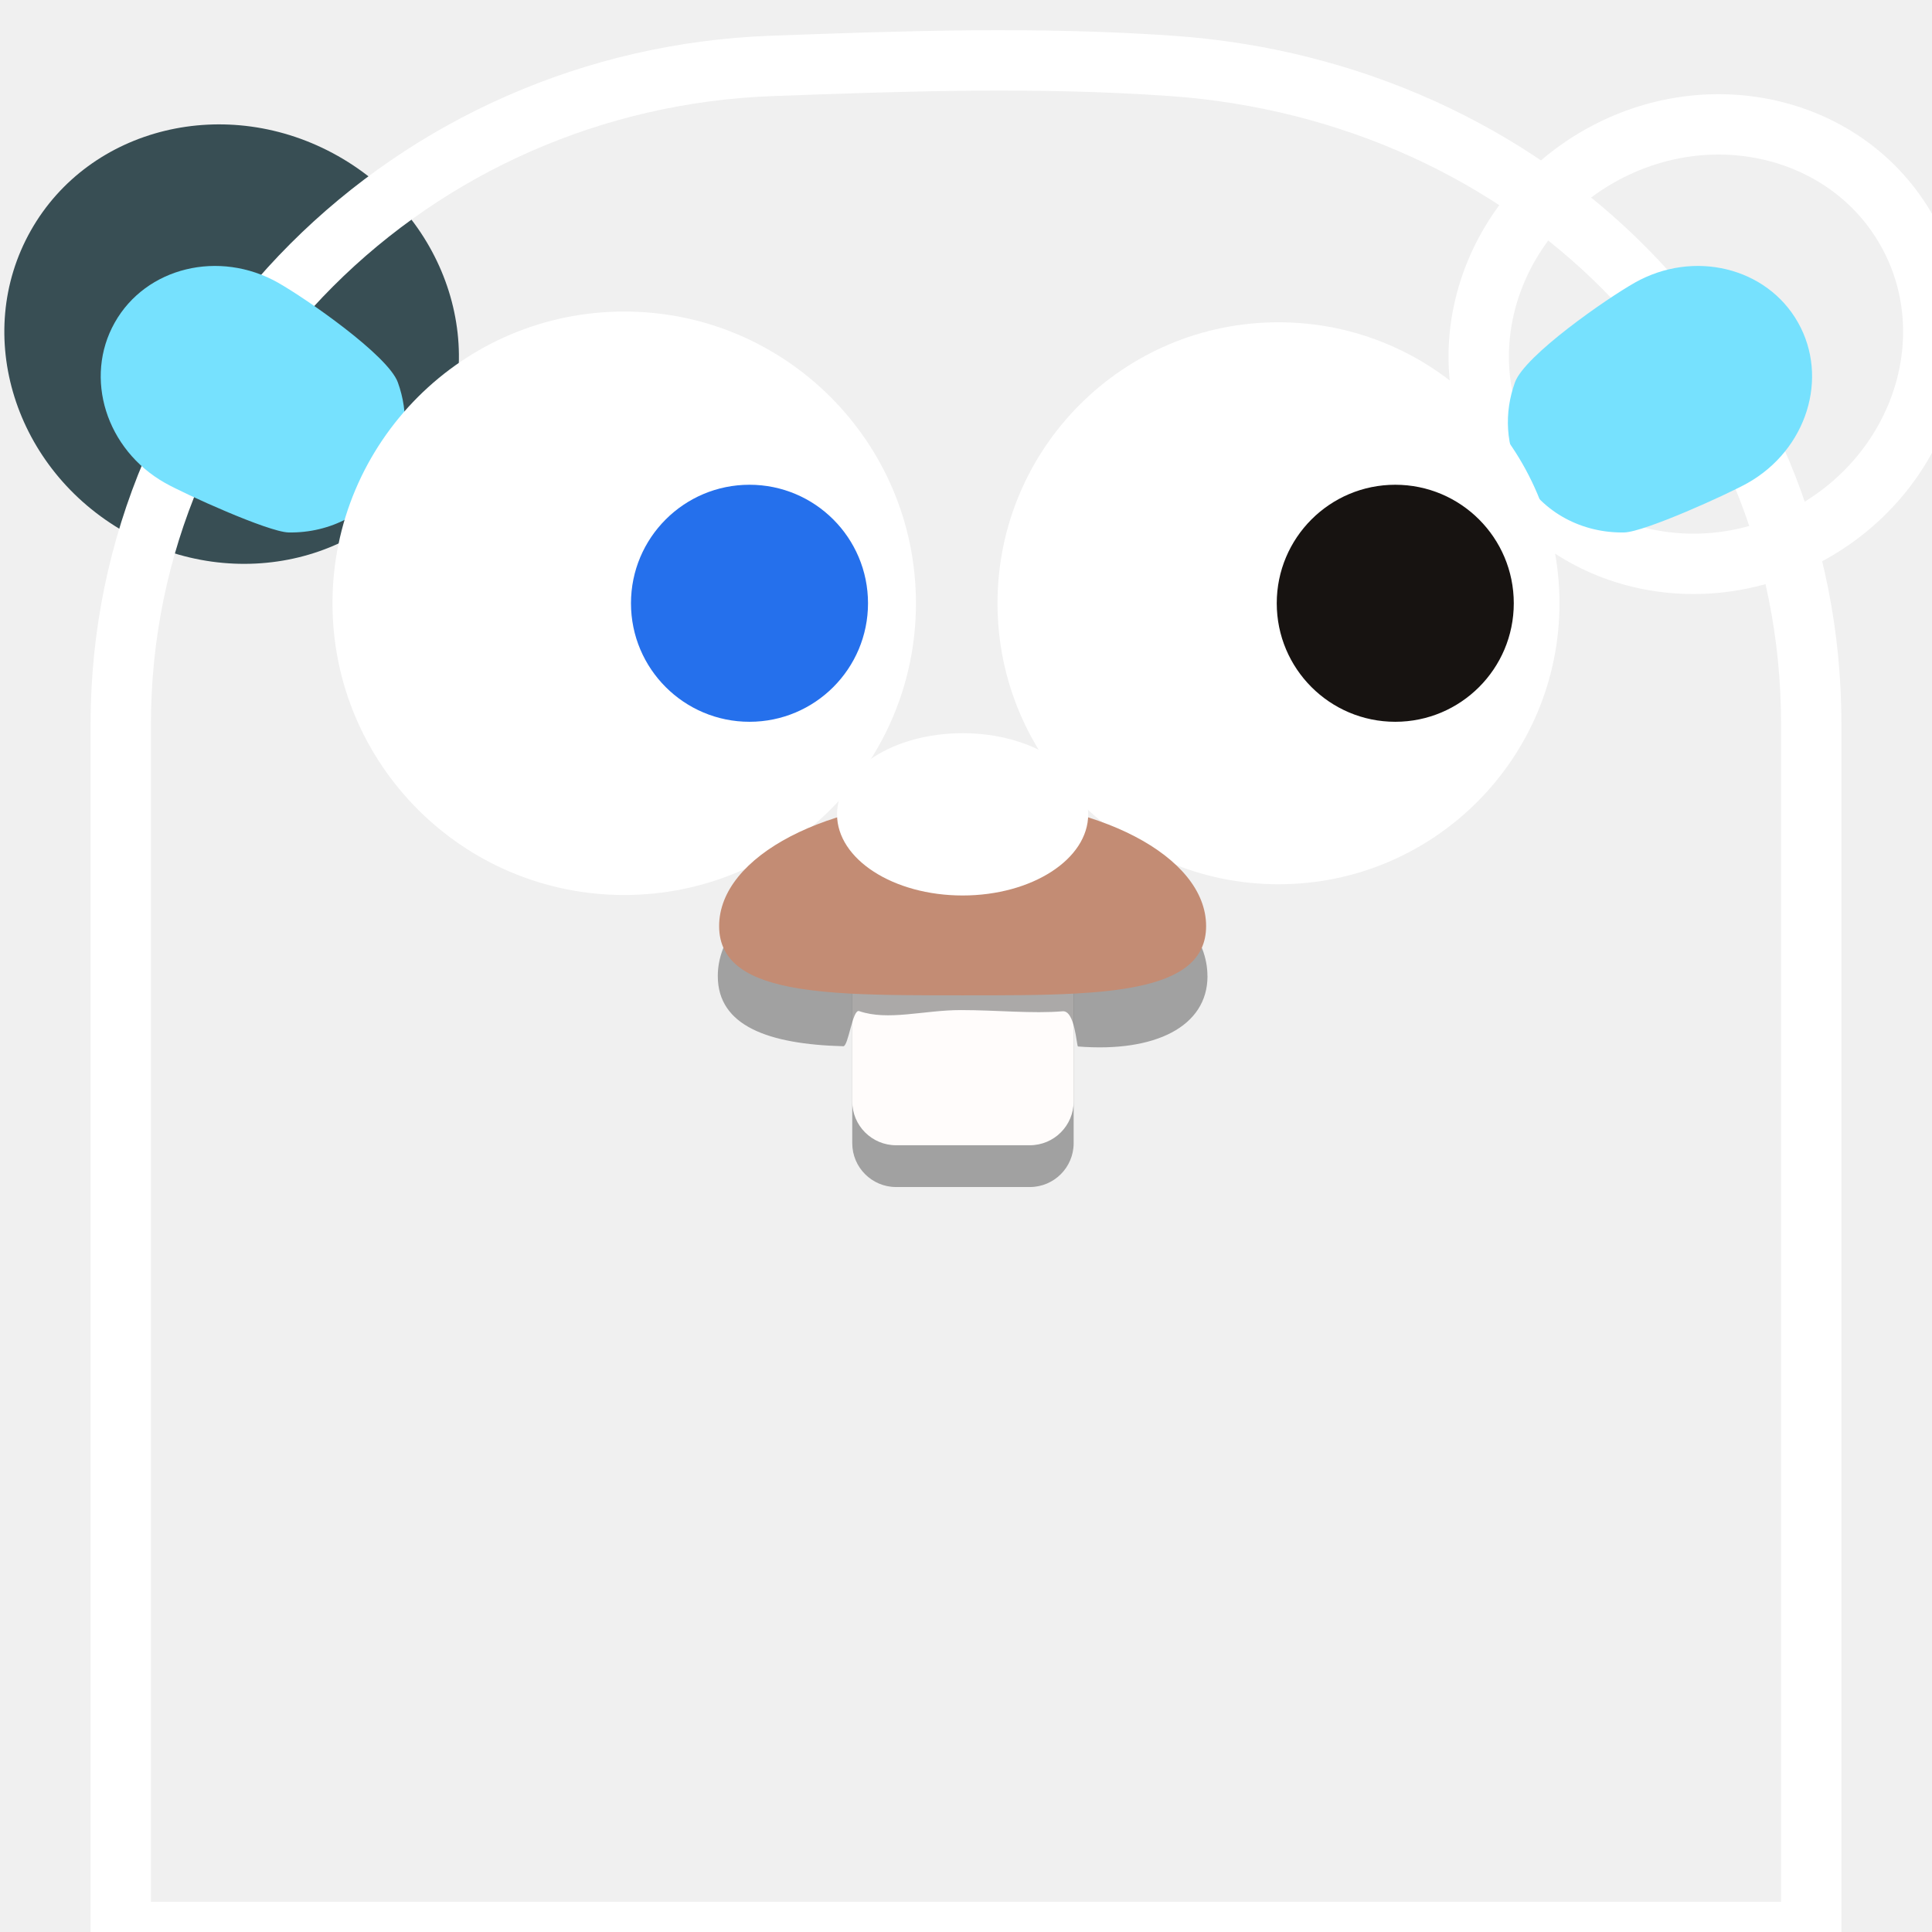
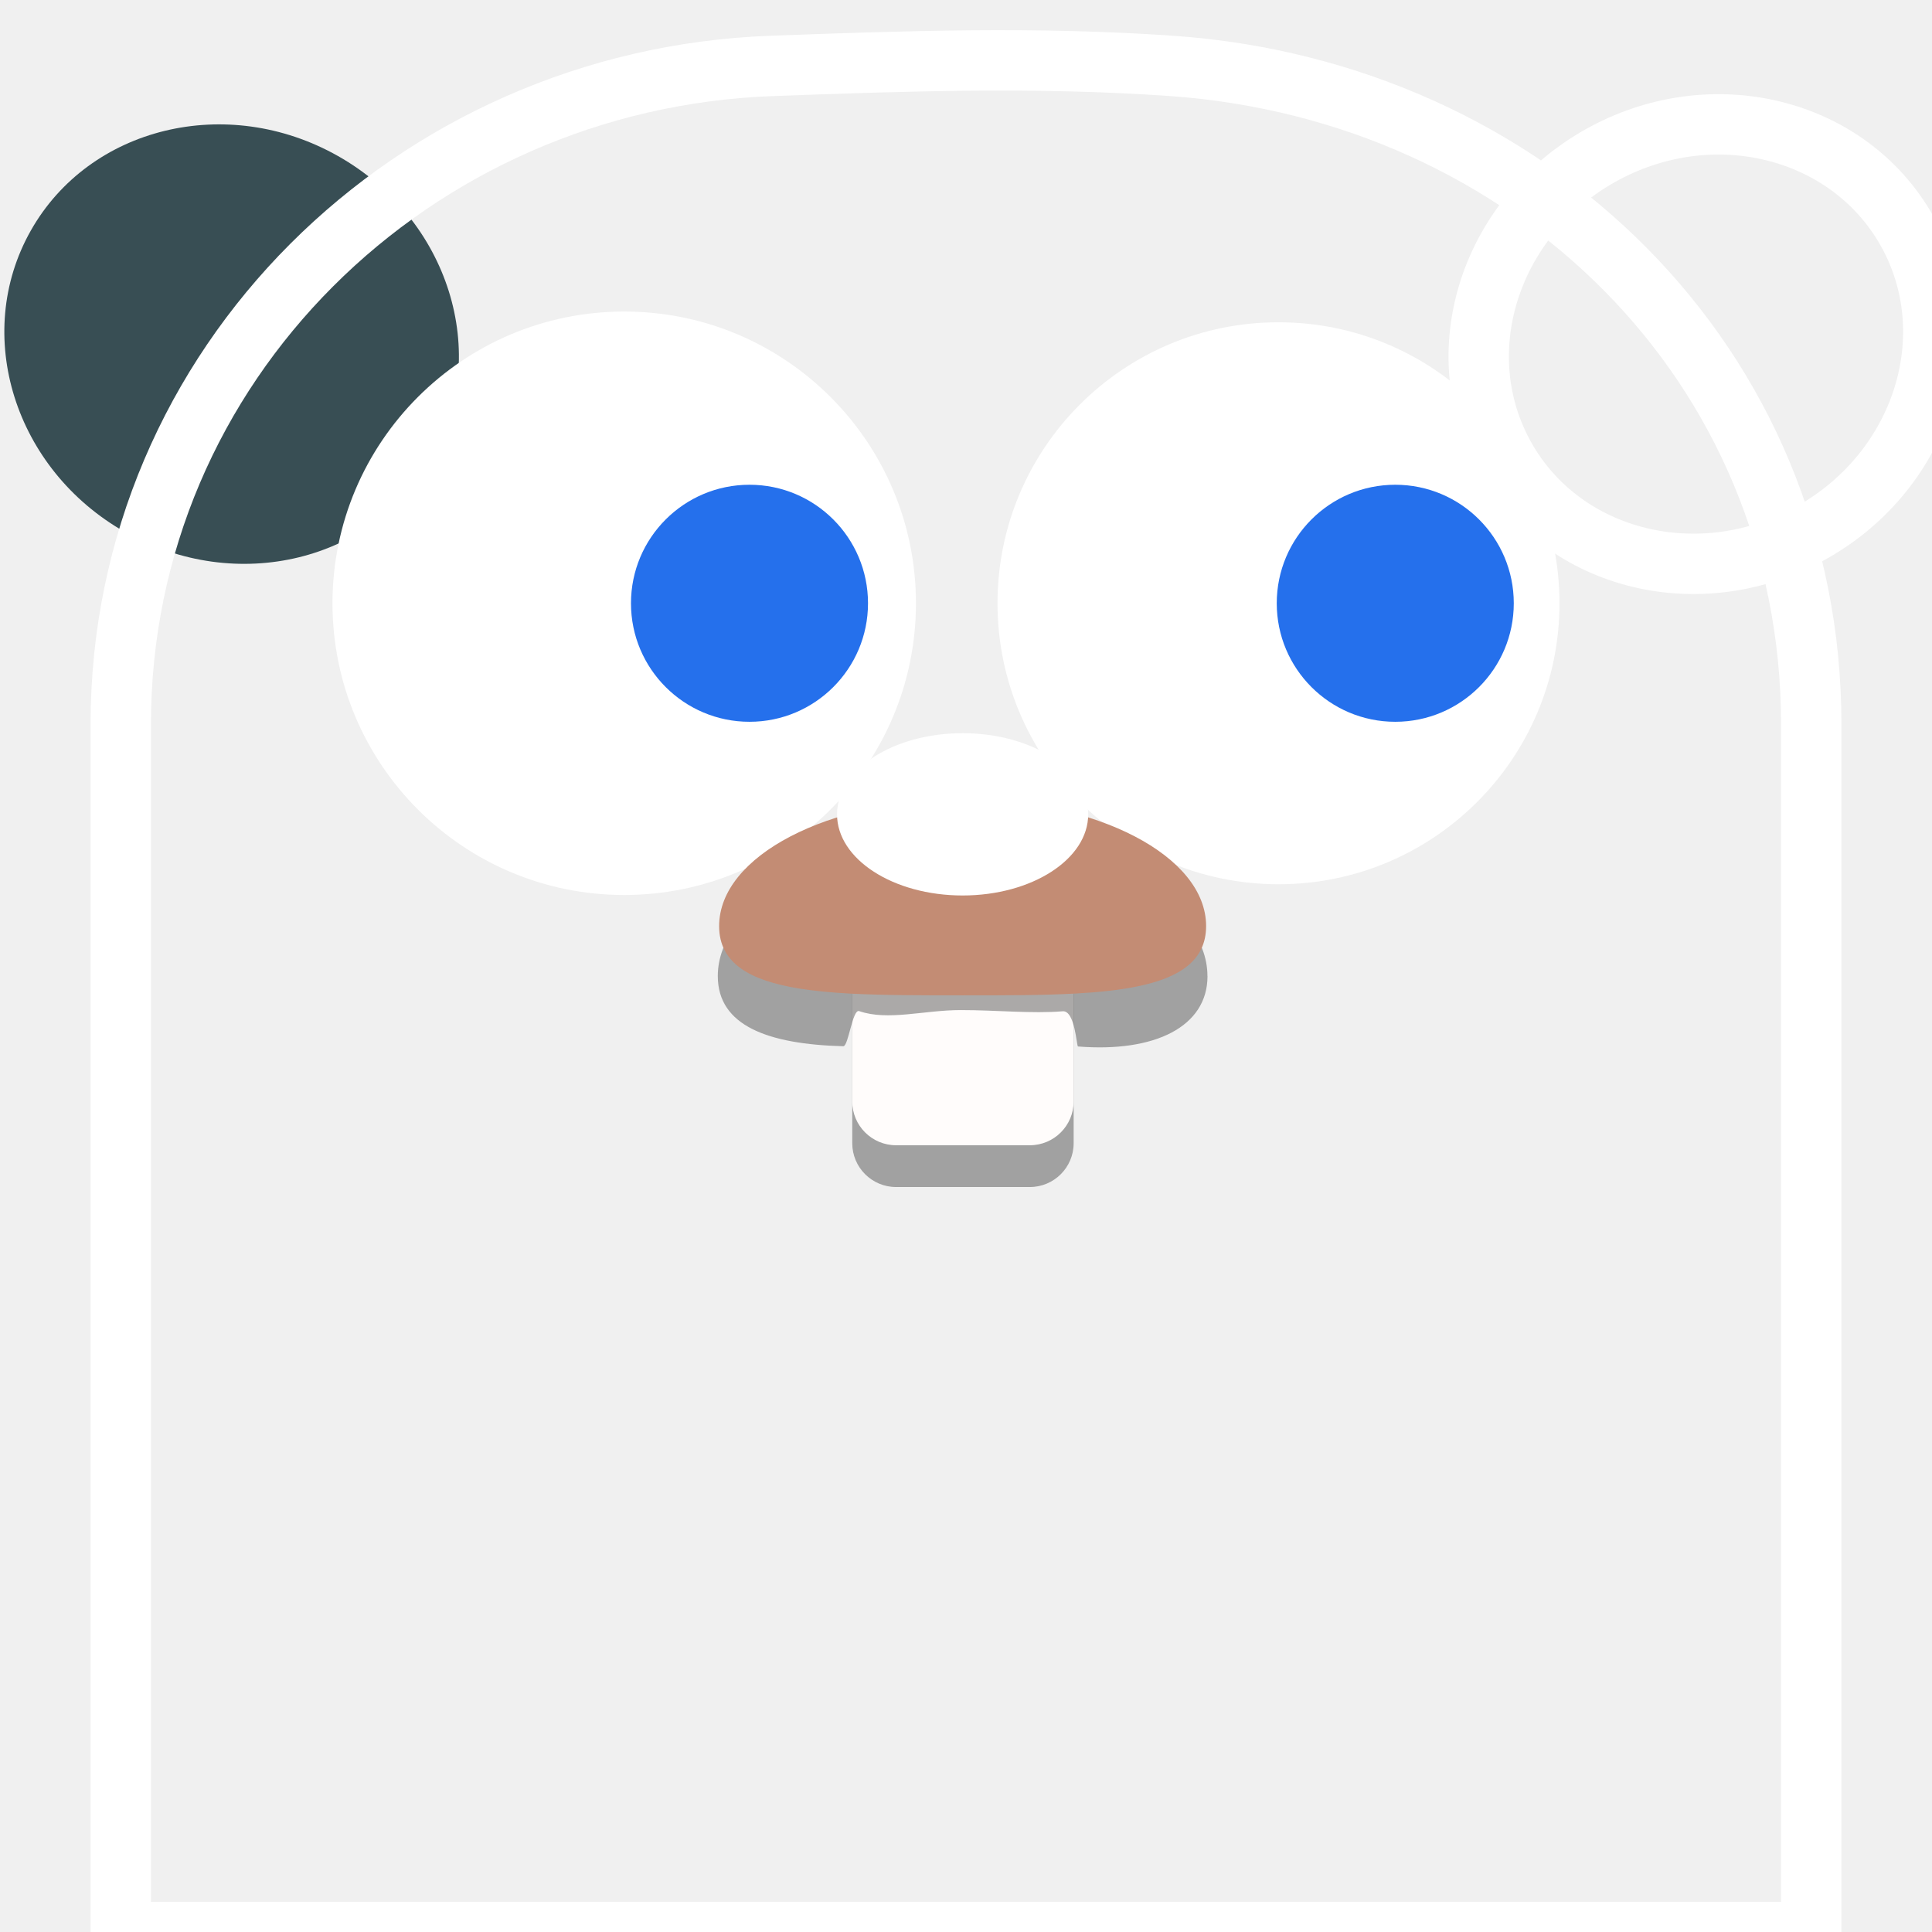
<svg xmlns="http://www.w3.org/2000/svg" width="80" height="80" viewBox="0 0 32 32" id="svg4416" version="1.1">
  <defs id="defs4418" />
  <g id="layer1" transform="translate(0,-1020.362)">
    <ellipse style="color:#000000;clip-rule:nonzero;display:inline;overflow:visible;visibility:visible;opacity:1;isolation:auto;mix-blend-mode:normal;color-interpolation:sRGB;color-interpolation-filters:linearRGB;solid-color:#000000;solid-opacity:1;fill:none;fill-opacity:1;fill-rule:nonzero;stroke:#ffffff;stroke-width:1;stroke-linecap:round;stroke-linejoin:miter;stroke-miterlimit:4;stroke-dasharray:none;stroke-dashoffset:0;stroke-opacity:1;color-rendering:auto;image-rendering:auto;shape-rendering:auto;text-rendering:auto;enable-background:accumulate" id="ear-right-outline" cx="-907.357" cy="479.9" rx="3.579" ry="3.821" transform="matrix(-0.491691,-0.8707698,-0.8707698,0.491691,0,0)" />
    <ellipse transform="matrix(0.491691,-0.8707698,0.8707698,0.491691,0,0)" ry="3.821" rx="3.579" cy="507.846" cx="-891.577" id="ellipse4463" style="color:#000000;clip-rule:nonzero;display:inline;overflow:visible;visibility:visible;opacity:1;isolation:auto;mix-blend-mode:normal;color-interpolation:sRGB;color-interpolation-filters:linearRGB;solid-color:#000000;solid-opacity:1;fill:#384e54;fill-opacity:1;fill-rule:nonzero;stroke:none;stroke-width:10;stroke-linecap:round;stroke-linejoin:miter;stroke-miterlimit:4;stroke-dasharray:none;stroke-dashoffset:0;stroke-opacity:1;color-rendering:auto;image-rendering:auto;shape-rendering:auto;text-rendering:auto;enable-background:accumulate" />
    <path style="color:#000000;clip-rule:nonzero;display:inline;overflow:visible;visibility:visible;opacity:1;isolation:auto;mix-blend-mode:normal;color-interpolation:sRGB;color-interpolation-filters:linearRGB;solid-color:#000000;solid-opacity:1;fill:none;fill-opacity:1;fill-rule:nonzero;stroke:#ffffff;stroke-width:1;stroke-linecap:round;stroke-linejoin:miter;stroke-miterlimit:4;stroke-dasharray:none;stroke-dashoffset:0;stroke-opacity:1;color-rendering:auto;image-rendering:auto;shape-rendering:auto;text-rendering:auto;enable-background:accumulate" d="m 16.092,1021.364 c -1.106,0.01 -2.21,0.049 -3.316,0.09 C 6.842,1021.674 2,1026.394 2,1032.362 c 0,2.979 0,13 0,20 l 28,0 c 0,-8 0,-16 0,-20 0,-5.968 -4.667,-10.491 -10.59,-10.908 -1.106,-0.078 -2.212,-0.099 -3.318,-0.09 z" id="body-outline" />
-     <path id="ear-left-inside" d="m 4.608,1025.046 c 0.46,0.26 1.818,1.201 1.981,1.648 0.183,0.503 0.159,1.066 -0.115,1.551 -0.347,0.614 -1.005,0.949 -1.696,0.936 -0.34,-0.01 -1.72,-0.637 -2.043,-0.819 -0.978,-0.552 -1.351,-1.742 -0.834,-2.658 0.517,-0.916 1.729,-1.211 2.706,-0.659 z" style="color:#000000;clip-rule:nonzero;display:inline;overflow:visible;visibility:visible;opacity:1;isolation:auto;mix-blend-mode:normal;color-interpolation:sRGB;color-interpolation-filters:linearRGB;solid-color:#000000;solid-opacity:1;fill:#76e1fe;fill-opacity:1;fill-rule:nonzero;stroke:none;stroke-width:10;stroke-linecap:round;stroke-linejoin:miter;stroke-miterlimit:4;stroke-dasharray:none;stroke-dashoffset:0;stroke-opacity:1;color-rendering:auto;image-rendering:auto;shape-rendering:auto;text-rendering:auto;enable-background:accumulate" />
    <rect style="color:#000000;clip-rule:nonzero;display:inline;overflow:visible;visibility:visible;opacity:1;isolation:auto;mix-blend-mode:normal;color-interpolation:sRGB;color-interpolation-filters:linearRGB;solid-color:#000000;solid-opacity:1;fill:#000000;fill-opacity:0.329;fill-rule:nonzero;stroke:none;stroke-width:10;stroke-linecap:round;stroke-linejoin:miter;stroke-miterlimit:4;stroke-dasharray:none;stroke-dashoffset:0;stroke-opacity:1;color-rendering:auto;image-rendering:auto;shape-rendering:auto;text-rendering:auto;enable-background:accumulate" id="rect4473" width="3.087" height="3.531" x="14.406" y="1035.684" ry="0.624" />
    <path style="color:#000000;clip-rule:nonzero;display:inline;overflow:visible;visibility:visible;opacity:1;isolation:auto;mix-blend-mode:normal;color-interpolation:sRGB;color-interpolation-filters:linearRGB;solid-color:#000000;solid-opacity:1;fill:none;fill-opacity:1;fill-rule:nonzero;stroke:none;stroke-width:10;stroke-linecap:round;stroke-linejoin:miter;stroke-miterlimit:4;stroke-dasharray:none;stroke-dashoffset:0;stroke-opacity:1;color-rendering:auto;image-rendering:auto;shape-rendering:auto;text-rendering:auto;enable-background:accumulate" d="m 16,1023.362 c -9,0 -12,3.715 -12,9 l 0,20 24,0 c -0.049,-7.356 0,-18 0,-20 0,-5.285 -3,-9 -12,-9 z" id="body" />
-     <path style="color:#000000;clip-rule:nonzero;display:inline;overflow:visible;visibility:visible;opacity:1;isolation:auto;mix-blend-mode:normal;color-interpolation:sRGB;color-interpolation-filters:linearRGB;solid-color:#000000;solid-opacity:1;fill:#76e1fe;fill-opacity:1;fill-rule:nonzero;stroke:none;stroke-width:10;stroke-linecap:round;stroke-linejoin:miter;stroke-miterlimit:4;stroke-dasharray:none;stroke-dashoffset:0;stroke-opacity:1;color-rendering:auto;image-rendering:auto;shape-rendering:auto;text-rendering:auto;enable-background:accumulate" d="m 27.074,1025.046 c -0.46,0.26 -1.818,1.201 -1.981,1.648 -0.183,0.503 -0.159,1.066 0.115,1.551 0.347,0.614 1.005,0.949 1.696,0.936 0.34,-0.01 1.72,-0.637 2.043,-0.819 0.978,-0.552 1.351,-1.742 0.834,-2.658 -0.517,-0.916 -1.729,-1.211 -2.706,-0.659 z" id="ear-right" />
    <circle style="color:#000000;clip-rule:nonzero;display:inline;overflow:visible;visibility:visible;opacity:1;isolation:auto;mix-blend-mode:normal;color-interpolation:sRGB;color-interpolation-filters:linearRGB;solid-color:#000000;solid-opacity:1;fill:#ffffff;fill-opacity:1;fill-rule:nonzero;stroke:none;stroke-width:10;stroke-linecap:round;stroke-linejoin:miter;stroke-miterlimit:4;stroke-dasharray:none;stroke-dashoffset:0;stroke-opacity:1;color-rendering:auto;image-rendering:auto;shape-rendering:auto;text-rendering:auto;enable-background:accumulate" id="eye-right" cx="21.176" cy="1030.354" r="4.654" />
    <circle r="4.832" cy="1030.354" cx="10.339" id="circle4483" style="color:#000000;clip-rule:nonzero;display:inline;overflow:visible;visibility:visible;opacity:1;isolation:auto;mix-blend-mode:normal;color-interpolation:sRGB;color-interpolation-filters:linearRGB;solid-color:#000000;solid-opacity:1;fill:#ffffff;fill-opacity:1;fill-rule:nonzero;stroke:none;stroke-width:10;stroke-linecap:round;stroke-linejoin:miter;stroke-miterlimit:4;stroke-dasharray:none;stroke-dashoffset:0;stroke-opacity:1;color-rendering:auto;image-rendering:auto;shape-rendering:auto;text-rendering:auto;enable-background:accumulate" />
    <rect style="color:#000000;clip-rule:nonzero;display:inline;overflow:visible;visibility:visible;opacity:1;isolation:auto;mix-blend-mode:normal;color-interpolation:sRGB;color-interpolation-filters:linearRGB;solid-color:#000000;solid-opacity:1;fill:#000000;fill-opacity:0.329;fill-rule:nonzero;stroke:none;stroke-width:10;stroke-linecap:round;stroke-linejoin:miter;stroke-miterlimit:4;stroke-dasharray:none;stroke-dashoffset:0;stroke-opacity:1;color-rendering:auto;image-rendering:auto;shape-rendering:auto;text-rendering:auto;enable-background:accumulate" id="rect4246" width="3.667" height="4.106" x="14.116" y="1035.917" ry="0.726" />
    <rect ry="0.726" y="1035.225" x="14.116" height="4.106" width="3.667" id="teeth" style="color:#000000;clip-rule:nonzero;display:inline;overflow:visible;visibility:visible;opacity:1;isolation:auto;mix-blend-mode:normal;color-interpolation:sRGB;color-interpolation-filters:linearRGB;solid-color:#000000;solid-opacity:1;fill:#fffcfb;fill-opacity:1;fill-rule:nonzero;stroke:none;stroke-width:10;stroke-linecap:round;stroke-linejoin:miter;stroke-miterlimit:4;stroke-dasharray:none;stroke-dashoffset:0;stroke-opacity:1;color-rendering:auto;image-rendering:auto;shape-rendering:auto;text-rendering:auto;enable-background:accumulate" />
    <path style="color:#000000;clip-rule:nonzero;display:inline;overflow:visible;visibility:visible;opacity:1;isolation:auto;mix-blend-mode:normal;color-interpolation:sRGB;color-interpolation-filters:linearRGB;solid-color:#000000;solid-opacity:1;fill:#000000;fill-opacity:0.329;fill-rule:nonzero;stroke:none;stroke-width:10;stroke-linecap:round;stroke-linejoin:miter;stroke-miterlimit:4;stroke-dasharray:none;stroke-dashoffset:0;stroke-opacity:1;color-rendering:auto;image-rendering:auto;shape-rendering:auto;text-rendering:auto;enable-background:accumulate" d="m 20,1036.529 c 0,0.838 -0.871,1.268 -2.145,1.166 -0.024,0 -0.048,-0.6 -0.254,-0.583 -0.504,0.042 -1.096,-0.02 -1.686,-0.02 -0.613,0 -1.206,0.183 -1.685,0.017 -0.11,-0.038 -0.178,0.584 -0.262,0.582 -1.244,-0.033 -2.079,-0.338 -2.079,-1.162 0,-1.212 1.816,-2.194 4.055,-2.194 2.24,0 4.055,0.982 4.055,2.194 z" id="path4487" />
    <path id="mustache" d="m 19.977,1035.7 c 0,0.569 -0.434,0.855 -1.138,1 -0.292,0.06 -0.63,0.096 -1.004,0.117 -0.564,0.032 -1.208,0.031 -1.891,0.031 -0.673,0 -1.307,0 -1.865,-0.029 -0.306,-0.017 -0.589,-0.043 -0.843,-0.084 -0.814,-0.132 -1.325,-0.417 -1.325,-1.034 0,-1.16 1.806,-2.101 4.033,-2.101 2.227,0 4.033,0.941 4.033,2.101 z" style="color:#000000;clip-rule:nonzero;display:inline;overflow:visible;visibility:visible;opacity:1;isolation:auto;mix-blend-mode:normal;color-interpolation:sRGB;color-interpolation-filters:linearRGB;solid-color:#000000;solid-opacity:1;fill:#c38c74;fill-opacity:1;fill-rule:nonzero;stroke:none;stroke-width:10;stroke-linecap:round;stroke-linejoin:miter;stroke-miterlimit:4;stroke-dasharray:none;stroke-dashoffset:0;stroke-opacity:1;color-rendering:auto;image-rendering:auto;shape-rendering:auto;text-rendering:auto;enable-background:accumulate" />
    <ellipse cy="1033.85" cx="15.944" id="nose" style="color:#000000;clip-rule:nonzero;display:inline;overflow:visible;visibility:visible;opacity:1;isolation:auto;mix-blend-mode:normal;color-interpolation:sRGB;color-interpolation-filters:linearRGB;solid-color:#000000;solid-opacity:1;fill:#ffffff;fill-opacity:1;fill-rule:nonzero;stroke:none;stroke-width:10;stroke-linecap:round;stroke-linejoin:miter;stroke-miterlimit:4;stroke-dasharray:none;stroke-dashoffset:0;stroke-opacity:1;color-rendering:auto;image-rendering:auto;shape-rendering:auto;text-rendering:auto;enable-background:accumulate" rx="2.08" ry="1.344" />
    <circle style="color:#000000;clip-rule:nonzero;display:inline;overflow:visible;visibility:visible;opacity:1;isolation:auto;mix-blend-mode:normal;color-interpolation:sRGB;color-interpolation-filters:linearRGB;solid-color:#000000;solid-opacity:1;fill:#2570ec;fill-opacity:1;fill-rule:nonzero;stroke:none;stroke-width:10;stroke-linecap:round;stroke-linejoin:miter;stroke-miterlimit:4;stroke-dasharray:none;stroke-dashoffset:0;stroke-opacity:1;color-rendering:auto;image-rendering:auto;shape-rendering:auto;text-rendering:auto;enable-background:accumulate" id="pupil-left" cx="12.414" cy="1030.354" r="1.963" />
-     <circle r="1.963" cy="1030.354" cx="23.11" id="circle4495" style="color:#000000;clip-rule:nonzero;display:inline;overflow:visible;visibility:visible;opacity:1;isolation:auto;mix-blend-mode:normal;color-interpolation:sRGB;color-interpolation-filters:linearRGB;solid-color:#000000;solid-opacity:1;fill:#171311;fill-opacity:1;fill-rule:nonzero;stroke:none;stroke-width:10;stroke-linecap:round;stroke-linejoin:miter;stroke-miterlimit:4;stroke-dasharray:none;stroke-dashoffset:0;stroke-opacity:1;color-rendering:auto;image-rendering:auto;shape-rendering:auto;text-rendering:auto;enable-background:accumulate" />
+     <circle r="1.963" cy="1030.354" cx="23.11" id="circle4495" style="color:#000000;clip-rule:nonzero;display:inline;overflow:visible;visibility:visible;opacity:1;isolation:auto;mix-blend-mode:normal;color-interpolation:sRGB;color-interpolation-filters:linearRGB;solid-color:#000000;solid-opacity:1;fill:#2570ec;fill-opacity:1;fill-rule:nonzero;stroke:none;stroke-width:10;stroke-linecap:round;stroke-linejoin:miter;stroke-miterlimit:4;stroke-dasharray:none;stroke-dashoffset:0;stroke-opacity:1;color-rendering:auto;image-rendering:auto;shape-rendering:auto;text-rendering:auto;enable-background:accumulate" />
  </g>
</svg>
